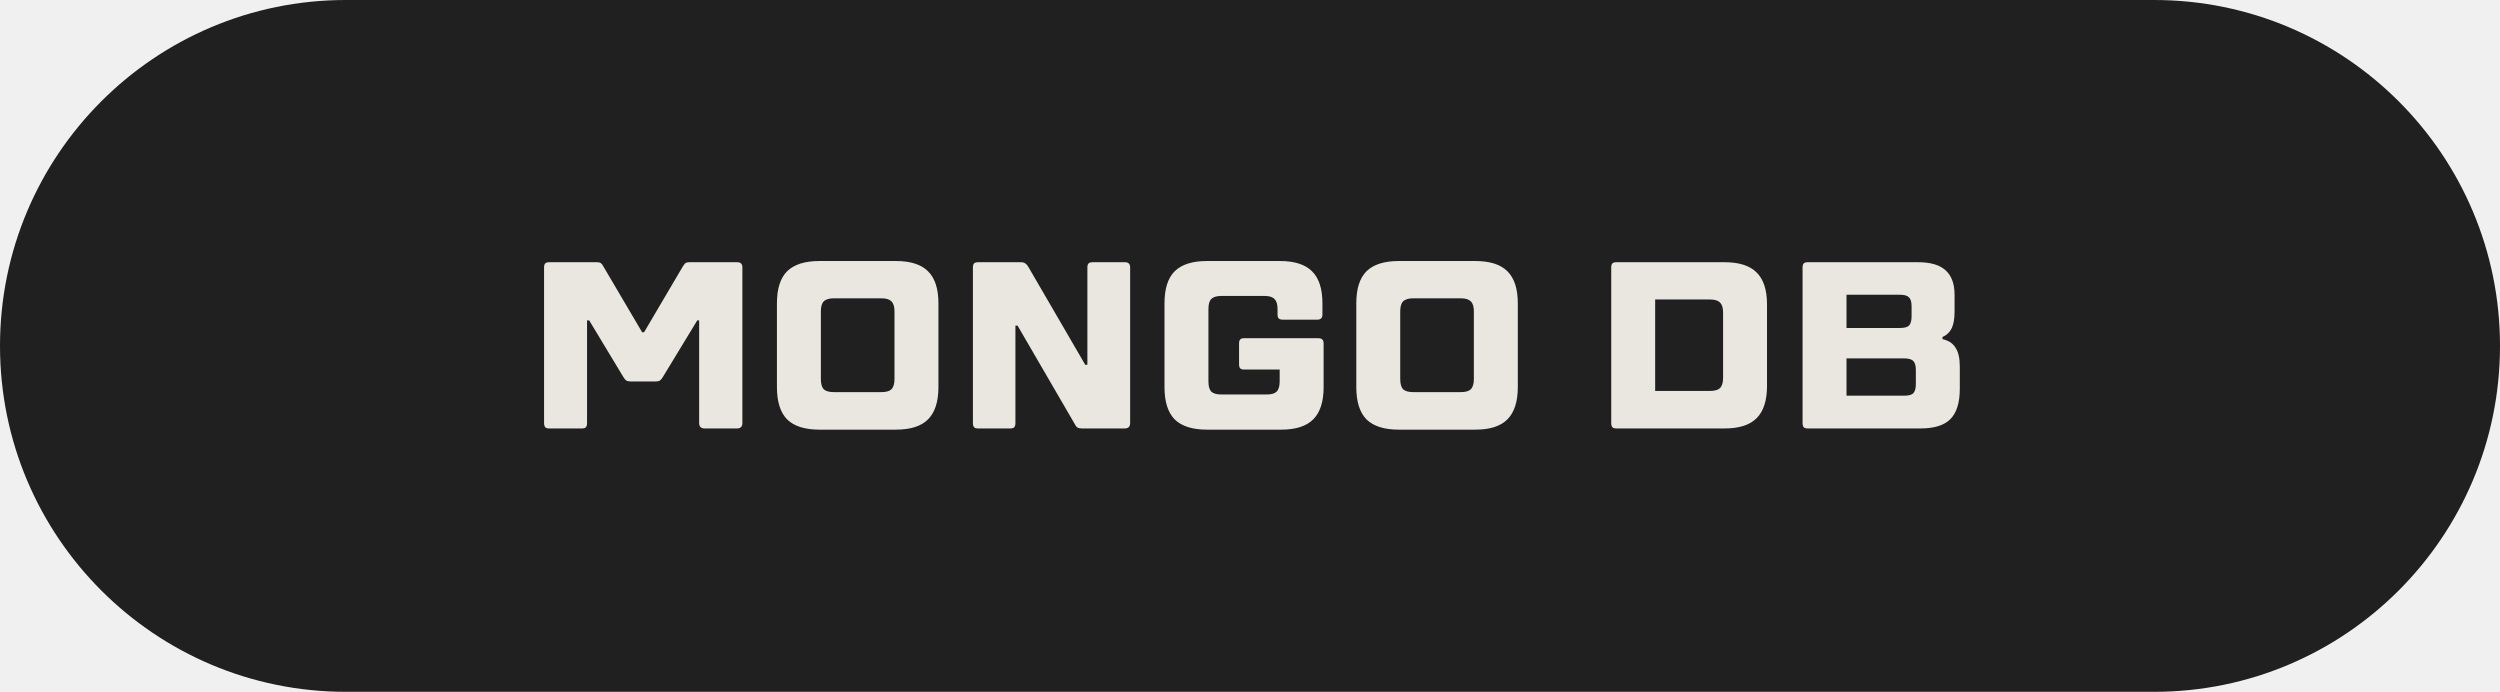
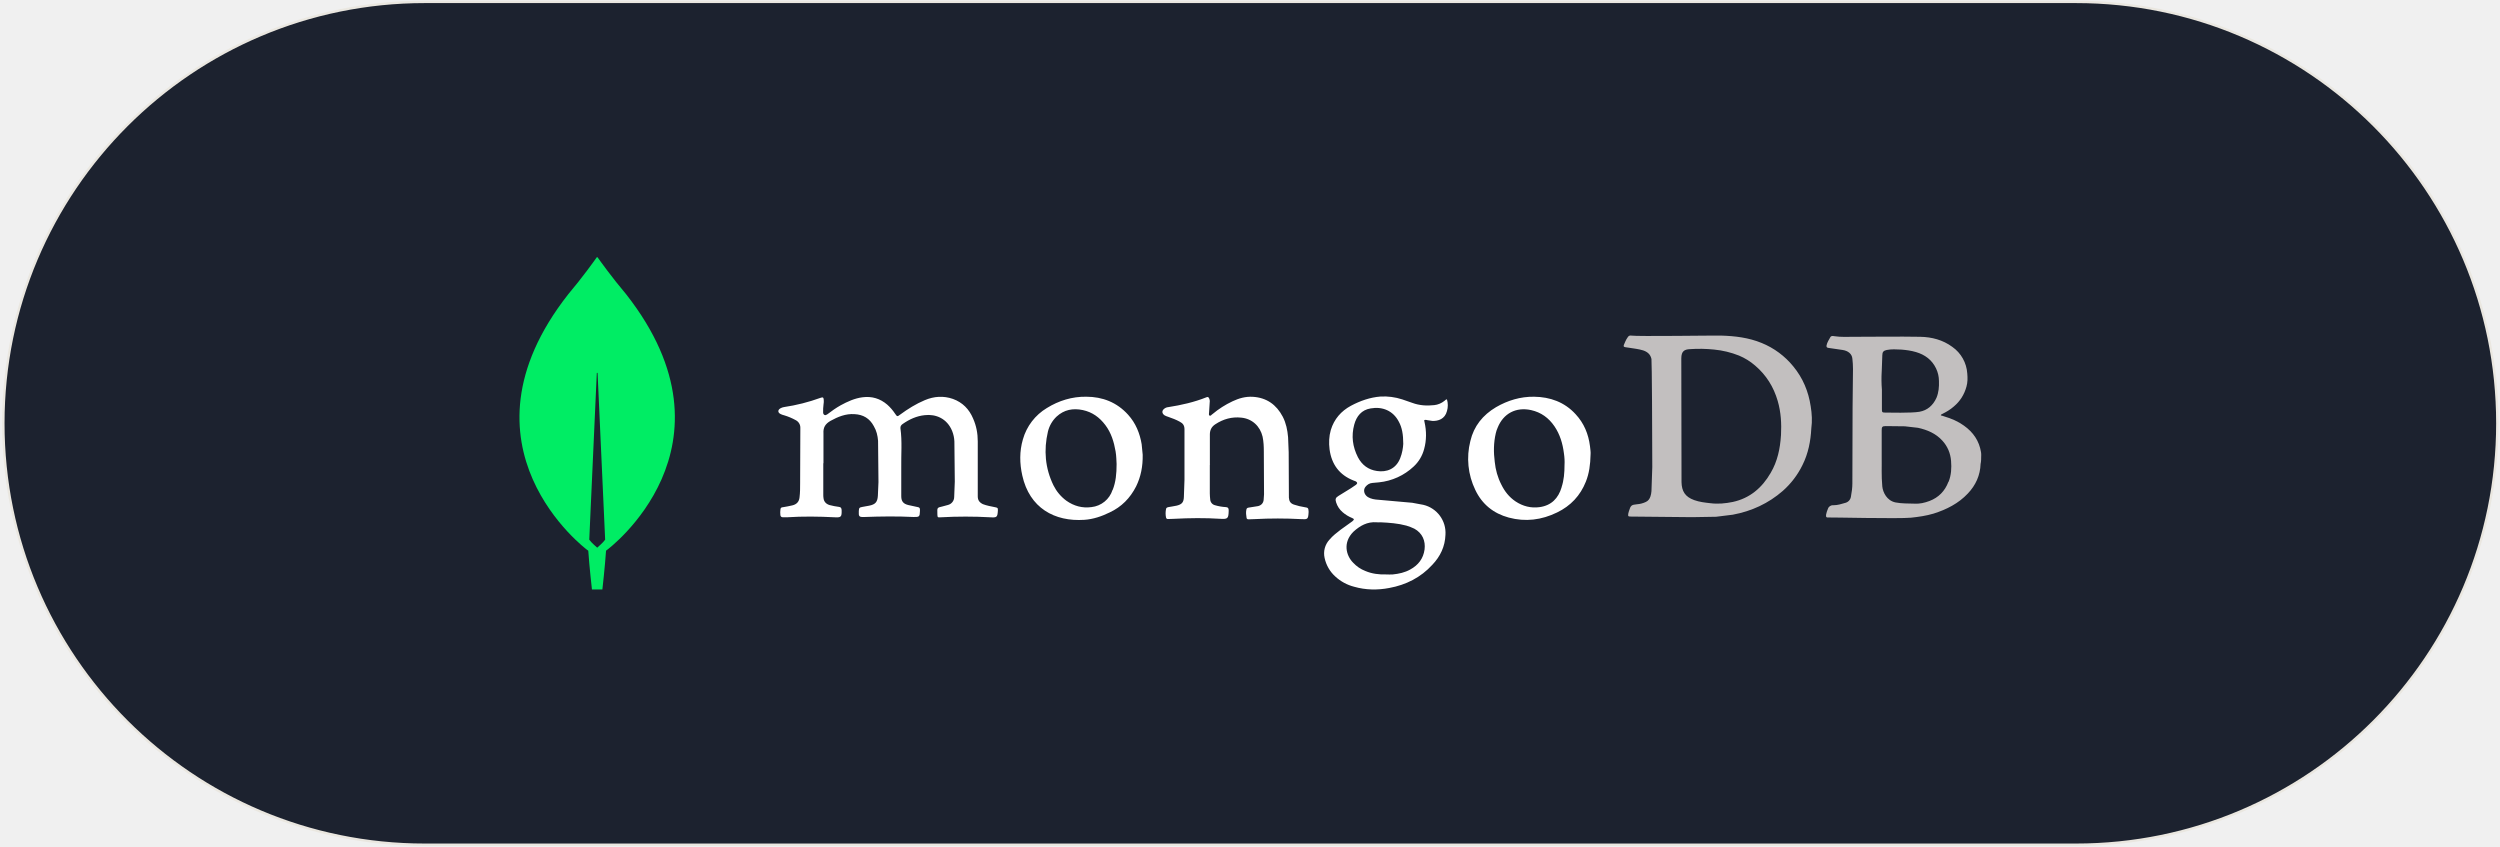
- <svg xmlns="http://www.w3.org/2000/svg" width="954" height="264" viewBox="0 0 954 264" fill="none">
-   <rect width="954" height="264" rx="132" fill="#202020" />
-   <path d="M209.61 163.5q-1.088 0-1.541-.453-.453-.544-.453-1.631v-59.363q0-1.088.453-1.541t1.541-.453h18.217q.996 0 1.45.362.543.363 1.087 1.45l14.682 24.924h.725l14.682-24.924q.635-1.087 1.088-1.45.543-.362 1.541-.362h18.126q1.087 0 1.54.453.544.453.544 1.541v59.363q0 2.084-2.084 2.084h-12.326q-2.084 0-2.084-2.084v-39.153h-.726l-13.05 21.48q-.635 1.087-1.178 1.45-.454.362-1.451.362h-9.878q-.997 0-1.541-.362-.543-.363-1.178-1.45l-12.96-21.48h-.816v39.153q0 1.087-.453 1.631-.453.453-1.541.453zm103.089.453q-8.338 0-12.326-3.897-3.897-3.987-3.897-12.326v-31.992q0-8.338 3.897-12.235 3.988-3.897 12.326-3.897h29.183q8.337 0 12.235 3.897 3.988 3.897 3.988 12.235v31.992q0 8.339-3.988 12.326-3.898 3.897-12.235 3.897zm23.654-14.319q2.72 0 3.807-1.088 1.178-1.178 1.178-3.897v-25.83q0-2.718-1.178-3.806-1.088-1.178-3.807-1.178h-18.126q-2.718 0-3.897 1.178-1.087 1.088-1.087 3.806v25.83q0 2.72 1.087 3.897 1.179 1.088 3.897 1.088zm36.905 13.866q-1.088 0-1.541-.453-.453-.544-.453-1.631v-59.363q0-1.088.453-1.541t1.541-.453h16.313q1.088 0 1.631.453.635.363 1.179 1.269l21.751 37.43h.815v-37.158q0-1.088.454-1.541.543-.453 1.631-.453h12.144q1.088 0 1.541.453.544.453.544 1.541v59.363q0 2.084-2.085 2.084h-16.313q-1.088 0-1.722-.363-.634-.453-1.088-1.45l-21.751-37.43h-.815v37.159q0 1.087-.454 1.631-.453.453-1.54.453zm87.335.453q-8.339 0-12.326-3.897-3.897-3.987-3.897-12.326v-31.992q0-8.338 3.897-12.235 3.987-3.897 12.326-3.897h27.823q8.338 0 12.235 3.897 3.988 3.897 3.988 12.235v4.26q0 1.087-.544 1.54-.453.453-1.541.453h-12.96q-1.088 0-1.631-.453-.453-.453-.453-1.54v-2.085q0-2.719-1.179-3.806-1.087-1.179-3.806-1.179h-16.404q-2.72 0-3.897 1.179-1.088 1.087-1.088 3.806v27.642q0 2.72 1.088 3.897 1.178 1.088 3.897 1.088h17.22q2.718 0 3.806-1.088 1.178-1.178 1.178-3.897v-4.531h-13.504q-1.087 0-1.54-.453-.453-.454-.453-1.541v-7.976q0-1.087.453-1.54t1.54-.453h28.186q1.088 0 1.541.453.544.453.544 1.54v16.676q0 8.339-3.988 12.326-3.897 3.897-12.235 3.897zm73.194 0q-8.338 0-12.326-3.897-3.897-3.987-3.897-12.326v-31.992q0-8.338 3.897-12.235 3.988-3.897 12.326-3.897h29.183q8.338 0 12.235 3.897 3.988 3.897 3.988 12.235v31.992q0 8.339-3.988 12.326-3.897 3.897-12.235 3.897zm23.655-14.319q2.718 0 3.806-1.088 1.178-1.178 1.178-3.897v-25.83q0-2.718-1.178-3.806-1.088-1.178-3.806-1.178h-18.127q-2.718 0-3.897 1.178-1.087 1.088-1.087 3.806v25.83q0 2.72 1.087 3.897 1.179 1.088 3.897 1.088zm59.395 13.866q-1.088 0-1.541-.453-.453-.544-.453-1.631v-59.363q0-1.088.453-1.541t1.541-.453h41.237q8.337 0 12.235 3.897 3.987 3.897 3.987 12.235v31.086q0 8.338-3.987 12.326-3.898 3.897-12.235 3.897zm35.708-14.32q2.72 0 3.807-1.087 1.178-1.179 1.178-3.897v-24.924q0-2.718-1.178-3.806-1.087-1.178-3.807-1.178H631.61v34.892zm88.697-19.757q3.444.725 4.984 3.263 1.632 2.447 1.632 7.16v8.519q0 7.976-3.626 11.6-3.534 3.535-11.419 3.535h-42.959q-1.087 0-1.54-.453-.453-.544-.453-1.631v-59.363q0-1.088.453-1.541t1.54-.453h42.053q7.16 0 10.513 3.081 3.444 3.082 3.444 9.335v6.435q0 4.079-1.088 6.344-1.087 2.266-3.534 3.353zm-36.615-16.948v12.688h20.301q2.629 0 3.535-.906.996-.997.997-3.625v-3.716q0-2.538-.997-3.444-.906-.997-3.444-.997zm26.464 28.821q0-2.63-.997-3.535-.906-.997-3.534-.997h-21.933v14.229h21.933q2.628 0 3.534-.906.997-.997.997-3.625z" fill="#EAE7E0" />
+ <svg xmlns="http://www.w3.org/2000/svg" width="1081" height="366" viewBox="0 0 1081 366" fill="none">
+   <path d="M183.667.81h713.967c100.642 0 182.226 81.588 182.226 182.23 0 100.643-81.584 182.23-182.226 182.23H183.667c-100.642 0-182.23-81.587-182.23-182.23S83.026.81 183.668.81" fill="#1C222F" />
+   <path d="M183.667.81h713.967c100.642 0 182.226 81.588 182.226 182.23 0 100.643-81.584 182.23-182.226 182.23H183.667c-100.642 0-182.23-81.587-182.23-182.23S83.026.81 183.668.81Z" stroke="#EAE7E0" stroke-width="1.049" />
+   <g clip-path="url(#a)">
+     <g clip-path="url(#b)">
+       <path d="M270.725 127.209c-6.05-7.14-11.255-14.437-12.318-15.918a.235.235 0 0 0-.306-.074.23.23 0 0 0-.085.074c-1.057 1.498-6.262 8.795-12.301 15.935-51.837 66.005 8.169 110.55 8.169 110.55l.486.341c.459 6.889 1.588 16.774 1.588 16.774h4.512s1.119-9.863 1.583-16.774l.492-.385s60.005-44.501 8.18-110.523m-12.508 109.589s-2.689-2.293-3.416-3.444v-.123l3.254-71.882a.18.18 0 0 1 .059-.102.18.18 0 0 1 .223 0 .18.18 0 0 1 .059.102l3.265 71.893v.123c-.726 1.118-3.416 3.444-3.416 3.444" fill="#00ED64" />
+     </g>
+     <path d="M355.988 200.282v13.483a9.4 9.4 0 0 0 .091 1.597c.175 1.597 1.155 2.571 2.596 3.019q2.02.531 4.09.798c.798.091 1.065.441 1.155 1.298.091 3.019-.175 3.376-3.102 3.194-6.829-.357-13.665-.441-20.494 0h-.649c-2.129.091-2.304-.091-2.304-2.22 0-.357.091-.798.091-1.155 0-.65.441-.974 1.064-.974 1.428-.175 2.753-.532 4.09-.799 1.863-.441 2.921-1.596 3.103-3.46.259-2.038.259-4.167.259-6.212l.091-23.772a3.63 3.63 0 0 0-1.947-3.375 25.2 25.2 0 0 0-5.064-2.129c-.532-.176-1.064-.26-1.506-.533-1.298-.623-1.33-1.772-.09-2.486a4.5 4.5 0 0 1 1.506-.532 80.7 80.7 0 0 0 15.787-3.992c1.064-.358 1.33-.26 1.428.798.091.649 0 1.428-.091 2.038-.175 1.156-.175 2.305-.175 3.376 0 .441.09.889.532 1.155.441.266.889 0 1.298-.259 1.863-1.428 3.726-2.753 5.764-3.895 2.922-1.597 6.037-3.019 9.413-3.46 4.09-.532 7.627.532 10.737 3.194a20.1 20.1 0 0 1 3.369 3.901c.889 1.298.973 1.331 2.129.441 3.375-2.486 6.92-4.699 10.737-6.296 3.992-1.688 8.075-1.948 12.151-.533 4.168 1.506 7.011 4.434 8.699 8.426 1.428 3.194 2.038 6.492 2.038 9.932v23.772c0 1.597.649 2.597 2.22 3.376 1.688.649 3.551.973 5.323 1.33 1.156.26 1.156.26 1.156 1.428-.176 2.922-.442 3.103-3.285 2.922a191 191 0 0 0-21.376 0c-1.428.091-1.428.091-1.506-1.331v-.442c-.091-2.401-.091-2.401 2.22-2.921l2.304-.623a3.574 3.574 0 0 0 2.753-3.46l.259-6.654-.175-17.384a13.8 13.8 0 0 0-.974-4.524c-2.22-5.414-7.095-7.362-11.801-6.829-3.551.357-6.654 1.772-9.581 3.817-.623.441-1.065.973-.974 1.863.799 5.68.26 11.36.357 17.033v12.334c0 2.22.889 3.285 3.019 3.817l4.089.889c.623.091.974.357.974 1.065v.649c-.091 2.486-.26 2.597-2.752 2.571-7.096-.357-14.197-.26-21.201 0-2.402.091-2.597-.175-2.486-2.597.09-1.428.259-1.506 1.596-1.772l2.922-.532c2.596-.533 3.55-1.506 3.726-4.259l.259-5.946-.175-17.832c-.175-2.22-.649-4.349-1.863-6.387-1.772-3.285-4.544-4.966-8.341-5.148-3.817-.26-7.186 1.155-10.387 2.921-2.22 1.298-3.193 2.837-3.018 5.414v12.95zm167.133.539v12.509q.022 1.335.176 2.662a2.724 2.724 0 0 0 2.129 2.486c1.53.446 3.107.714 4.699.798.89.091 1.065.442 1.156 1.156v.623c-.091 3.103-.442 3.46-3.46 3.285-6.751-.442-13.483-.357-20.227 0l-2.597.091c-.532 0-.649-.26-.798-.624a9 9 0 0 1 0-3.726c.091-.532.441-.649.974-.798 1.298-.175 2.401-.441 3.635-.649 2.22-.533 3.018-1.428 3.103-3.726l.259-7.453v-21.824c0-1.597-.623-2.57-2.038-3.285-1.597-.889-3.285-1.506-5.063-2.129-.533-.175-1.065-.357-1.506-.623-1.156-.798-1.298-1.947-.175-2.837a3.2 3.2 0 0 1 1.772-.714c5.68-.889 11.178-2.129 16.501-4.258.623-.26.889-.091 1.155.441a2.95 2.95 0 0 1 .26 1.772l-.26 4.168c0 .532-.259 1.298.175 1.506.533.357.89-.441 1.331-.649a39.5 39.5 0 0 1 8.608-5.498c2.752-1.299 5.582-2.13 8.783-1.948 5.946.357 10.204 3.376 12.95 8.608 1.428 2.752 2.038 5.764 2.304 8.874l.26 6.491.091 19.604c.091 1.506.623 2.487 2.129 3.019 1.561.52 3.164.907 4.791 1.155 1.428.176 1.506.442 1.596 1.773v.441c-.175 3.018-.357 3.103-3.375 2.921a186 186 0 0 0-19.87 0c-.889.091-1.772 0-2.597.091-.532 0-.889-.091-.973-.623-.176-1.156-.357-2.305-.091-3.551.091-.532.357-.798.973-.889l4.09-.65c1.428-.357 2.22-1.298 2.402-2.596l.175-2.486-.091-18.54c0-2.129-.091-4.258-.532-6.388-1.065-4.544-4.525-7.789-9.218-8.244-4.089-.441-7.789.623-11.178 2.837-1.688 1.065-2.402 2.571-2.402 4.434v13.398c0-.26 0-.26.091-.26z" fill="#fff" />
+     <path d="M782.952 175.715c-.974-6.479-3.376-12.243-7.543-17.3a34.2 34.2 0 0 0-13.665-10.114c-5.582-2.304-11.535-3.018-17.565-3.194-2.486-.091-36.371.442-38.858 0-.623-.091-1.064.091-1.428.624-.441.649-.889 1.33-1.155 2.038-1.065 2.402-1.065 2.22 1.506 2.57 2.129.357 4.167.533 6.212 1.156 1.863.623 3.194 1.688 3.635 3.726.175.974.357 32.198.357 46.752l-.357 10.386c-.091.798-.175 1.597-.441 2.304-.357 1.065-.974 1.948-2.038 2.402a10.5 10.5 0 0 1-3.726.974c-2.402.26-2.753.357-3.551 3.019l-.26.973c-.175 1.156-.091 1.331 1.065 1.331l26.523.26 10.387-.176 7.186-.889c8.159-1.506 15.436-4.882 21.642-10.289a36 36 0 0 0 8.516-11.178c2.487-4.966 3.551-10.387 3.817-15.878.442-3.103.26-6.297-.259-9.491zm-12.866 12.593c-.357 5.68-1.506 11.178-4.434 16.144-3.726 6.479-9.049 11.003-16.41 12.594-3.194.649-6.388.974-9.737.532-2.402-.26-4.7-.532-6.92-1.331-3.992-1.428-5.414-3.895-5.498-7.789l-.091-53.49c0-3.194 1.428-3.895 3.726-3.992 3.46-.26 7.011-.176 10.471.175a39.3 39.3 0 0 1 10.736 2.596 25.8 25.8 0 0 1 7.011 4.35c4.791 4.089 7.985 9.218 9.737 15.255 1.428 4.881 1.688 9.847 1.428 14.813zm86.595 8.699c0-.533 0-.974-.091-1.506-.799-4.882-3.376-8.608-7.361-11.445-2.571-1.863-5.499-3.103-8.517-3.992-.532-.175-.974-.357-1.506-.442.091-.441.357-.532.623-.623 1.772-.889 3.46-1.863 4.966-3.194 2.752-2.304 4.544-5.147 5.498-8.607.532-1.863.532-3.726.357-5.68a15.25 15.25 0 0 0-6.478-11.536c-4.09-3.018-8.874-4.258-13.84-4.349-9.581-.175-19.247 0-28.821 0-2.753 0-5.499.175-8.342-.26-.532-.09-1.298-.259-1.688.358-.649 1.155-1.428 2.304-1.687 3.635-.091.623.09.973.798 1.064l6.121.89c2.402.357 4.09 1.687 4.259 3.817a38 38 0 0 1 .259 4.433l-.175 16.586-.091 32.821c0 1.947-.259 3.817-.623 5.764a3.24 3.24 0 0 1-2.304 2.662c-1.772.532-3.46 1.064-5.323 1.064a2.21 2.21 0 0 0-2.305 1.506 11.5 11.5 0 0 0-.798 2.487c-.175 1.064.091 1.428 1.155 1.298.799-.091 30.075.623 35.573.091 3.285-.357 6.491-.799 9.757-1.772 5.582-1.772 10.736-4.35 14.813-8.699 3.375-3.551 5.323-7.809 5.498-12.775.26-1.156.26-2.305.26-3.551zm-43.025-36.353.26-7.095c0-1.331.532-1.947 1.863-2.22 2.129-.441 4.258-.26 6.387-.175 2.129.175 4.168.441 6.297 1.064 3.895 1.156 6.919 3.376 8.698 7.096a12.7 12.7 0 0 1 1.24 5.414c.091 2.486-.091 4.881-1.065 7.27-1.506 3.285-3.894 5.414-7.361 6.037s-13.307.357-14.813.357c-1.331 0-1.428-.175-1.428-1.506v-8.354a57 57 0 0 1-.091-7.81zm28.822 47.726c-1.506 3.992-4.259 6.751-8.16 8.244-2.129.798-4.258 1.298-6.491 1.155-2.753-.091-5.499 0-8.244-.532-3.727-.798-5.414-4.349-5.68-6.92-.442-4.524-.176-9.14-.26-12.509v-11.711c0-1.428.175-1.863 1.688-1.863l8.341.091 5.68.649c3.992.89 7.627 2.402 10.471 5.499 2.304 2.486 3.55 5.498 3.816 8.783.26 3.103.091 6.121-1.064 9.049z" fill="#C2BFBF" />
+     <path d="m617.065 181.655 2.305.357c2.486.09 5.413-.799 6.296-4.259a8.96 8.96 0 0 0 0-5.063c-.532 0-.798.441-1.064.623-1.331 1.065-2.837 1.688-4.434 1.863-3.194.357-6.388.175-9.49-.974l-4.35-1.506a25.7 25.7 0 0 0-9.412-1.233c-4.525.357-8.783 1.863-12.775 3.992-4.258 2.305-7.27 5.765-8.699 10.471-.798 2.752-.889 5.583-.532 8.426.889 6.478 4.258 11.003 10.289 13.398.357.091.623.26.974.357.798.442.889.89.175 1.506l-2.22 1.506-5.323 3.285c-1.331.798-1.506 1.428-1.065 2.837a9.3 9.3 0 0 0 2.837 4.258 14.8 14.8 0 0 0 4.083 2.486c.974.442.974.65.091 1.428l-5.063 3.636c-1.688 1.298-3.376 2.596-4.791 4.258a8.77 8.77 0 0 0-2.129 7.985 15 15 0 0 0 4.609 7.984 18.83 18.83 0 0 0 8.16 4.434c4.965 1.428 10.113 1.506 15.17.532 7.27-1.331 13.632-4.544 18.63-10.023 3.46-3.635 5.498-7.893 5.68-12.983a12.46 12.46 0 0 0-9.581-12.95l-4.791-.889-14.638-1.299c-1.597-.091-3.194-.357-4.524-1.155-1.688-1.065-2.13-3.103-1.065-4.434.798-.974 1.772-1.597 3.018-1.688l2.837-.259a25.7 25.7 0 0 0 14.989-6.829 15.7 15.7 0 0 0 4.524-7.543c1.065-3.817 1.065-7.79.176-11.685-.26-.974-.176-1.065 1.064-.889zm-21.746 44.187c.532.091 1.065 0 1.597 0 3.726.175 7.543.441 11.178 1.428 1.187.351 2.344.796 3.46 1.331 3.551 1.947 4.881 5.323 4.434 8.958-.533 3.992-2.753 6.829-6.213 8.699-2.304 1.298-4.881 1.863-7.543 2.129-.973.091-1.863 0-2.836 0-3.103.091-6.122-.26-9.049-1.506-2.039-.799-3.726-1.948-5.232-3.551-3.103-3.103-4.544-8.783.09-13.398 2.837-2.597 6.037-4.434 10.114-4.09m10.114-27.68c-1.863 4.7-5.947 6.122-10.023 5.499-3.726-.533-6.478-2.571-8.244-5.947-2.305-4.524-2.921-9.217-1.597-14.106.974-3.635 3.194-6.387 7.095-7.01 4.966-.89 9.737.889 12.243 5.855 1.298 2.402 1.863 5.323 1.863 9.49-.091 1.688-.442 3.993-1.331 6.213zm-111.769-6.037c-.798-4.79-2.57-9.14-5.855-12.775-4.882-5.414-11.087-7.79-18.098-7.809-6.121-.091-11.879 1.688-17.033 4.881a23.1 23.1 0 0 0-10.38 13.574c-1.506 5.148-1.428 10.386-.26 15.612 3.103 14.022 13.931 20.046 26.875 19.163 3.816-.26 7.452-1.506 10.905-3.194 5.148-2.402 8.874-6.212 11.444-11.269 2.039-4.168 2.921-8.608 2.837-13.665l-.441-4.524zm-12.593 19.695a10.783 10.783 0 0 1-9.14 7.453c-3.895.532-7.543-.442-10.821-2.753a18.4 18.4 0 0 1-5.589-6.654c-3.635-7.452-4.258-15.255-2.402-23.239a13.3 13.3 0 0 1 3.726-6.479c3.285-3.018 7.095-3.726 11.36-2.836 4.09.889 7.186 3.103 9.737 6.478 2.551 3.376 3.726 7.271 4.434 11.36.357 2.039.357 4.168.441 5.499 0 4.258-.357 7.789-1.688 11.178zm206.425-18.981c-.649-5.147-2.57-9.847-6.212-13.749-4.79-5.232-11.003-7.452-17.916-7.543-5.946-.091-11.444 1.597-16.501 4.525-5.68 3.375-9.581 8.16-11.087 14.638a30.96 30.96 0 0 0 2.129 21.11c2.921 6.213 7.893 10.205 14.463 11.977 7.27 1.948 14.196 1.065 20.934-2.22 5.856-2.837 10.023-7.27 12.418-13.307 1.428-3.551 1.948-7.362 2.039-11.802.091-.798-.091-2.22-.26-3.635zm-12.242 17.832c-1.428 4.791-4.434 7.894-9.491 8.608-3.726.532-7.27-.357-10.47-2.486-2.753-1.863-4.7-4.349-6.122-7.271-1.596-3.103-2.486-6.387-2.836-9.756-.533-4.168-.533-8.244.441-12.418.186-.824.453-1.626.799-2.396 2.486-6.212 7.984-9.049 14.462-7.627 4.35.973 7.628 3.375 10.114 7.01 2.402 3.551 3.551 7.453 4.089 11.685.26 1.688.357 3.46.26 4.966 0 3.46-.26 6.654-1.298 9.757z" fill="#fff" />
+   </g>
+   <defs>
+     <clipPath id="a">
+       <path fill="#fff" d="M224.619 111.19h632.062v143.701H224.619z" />
+     </clipPath>
+     <clipPath id="b">
+       <path fill="#fff" d="M224.619 111.19h67.194v143.701h-67.194z" />
+     </clipPath>
+   </defs>
</svg>
